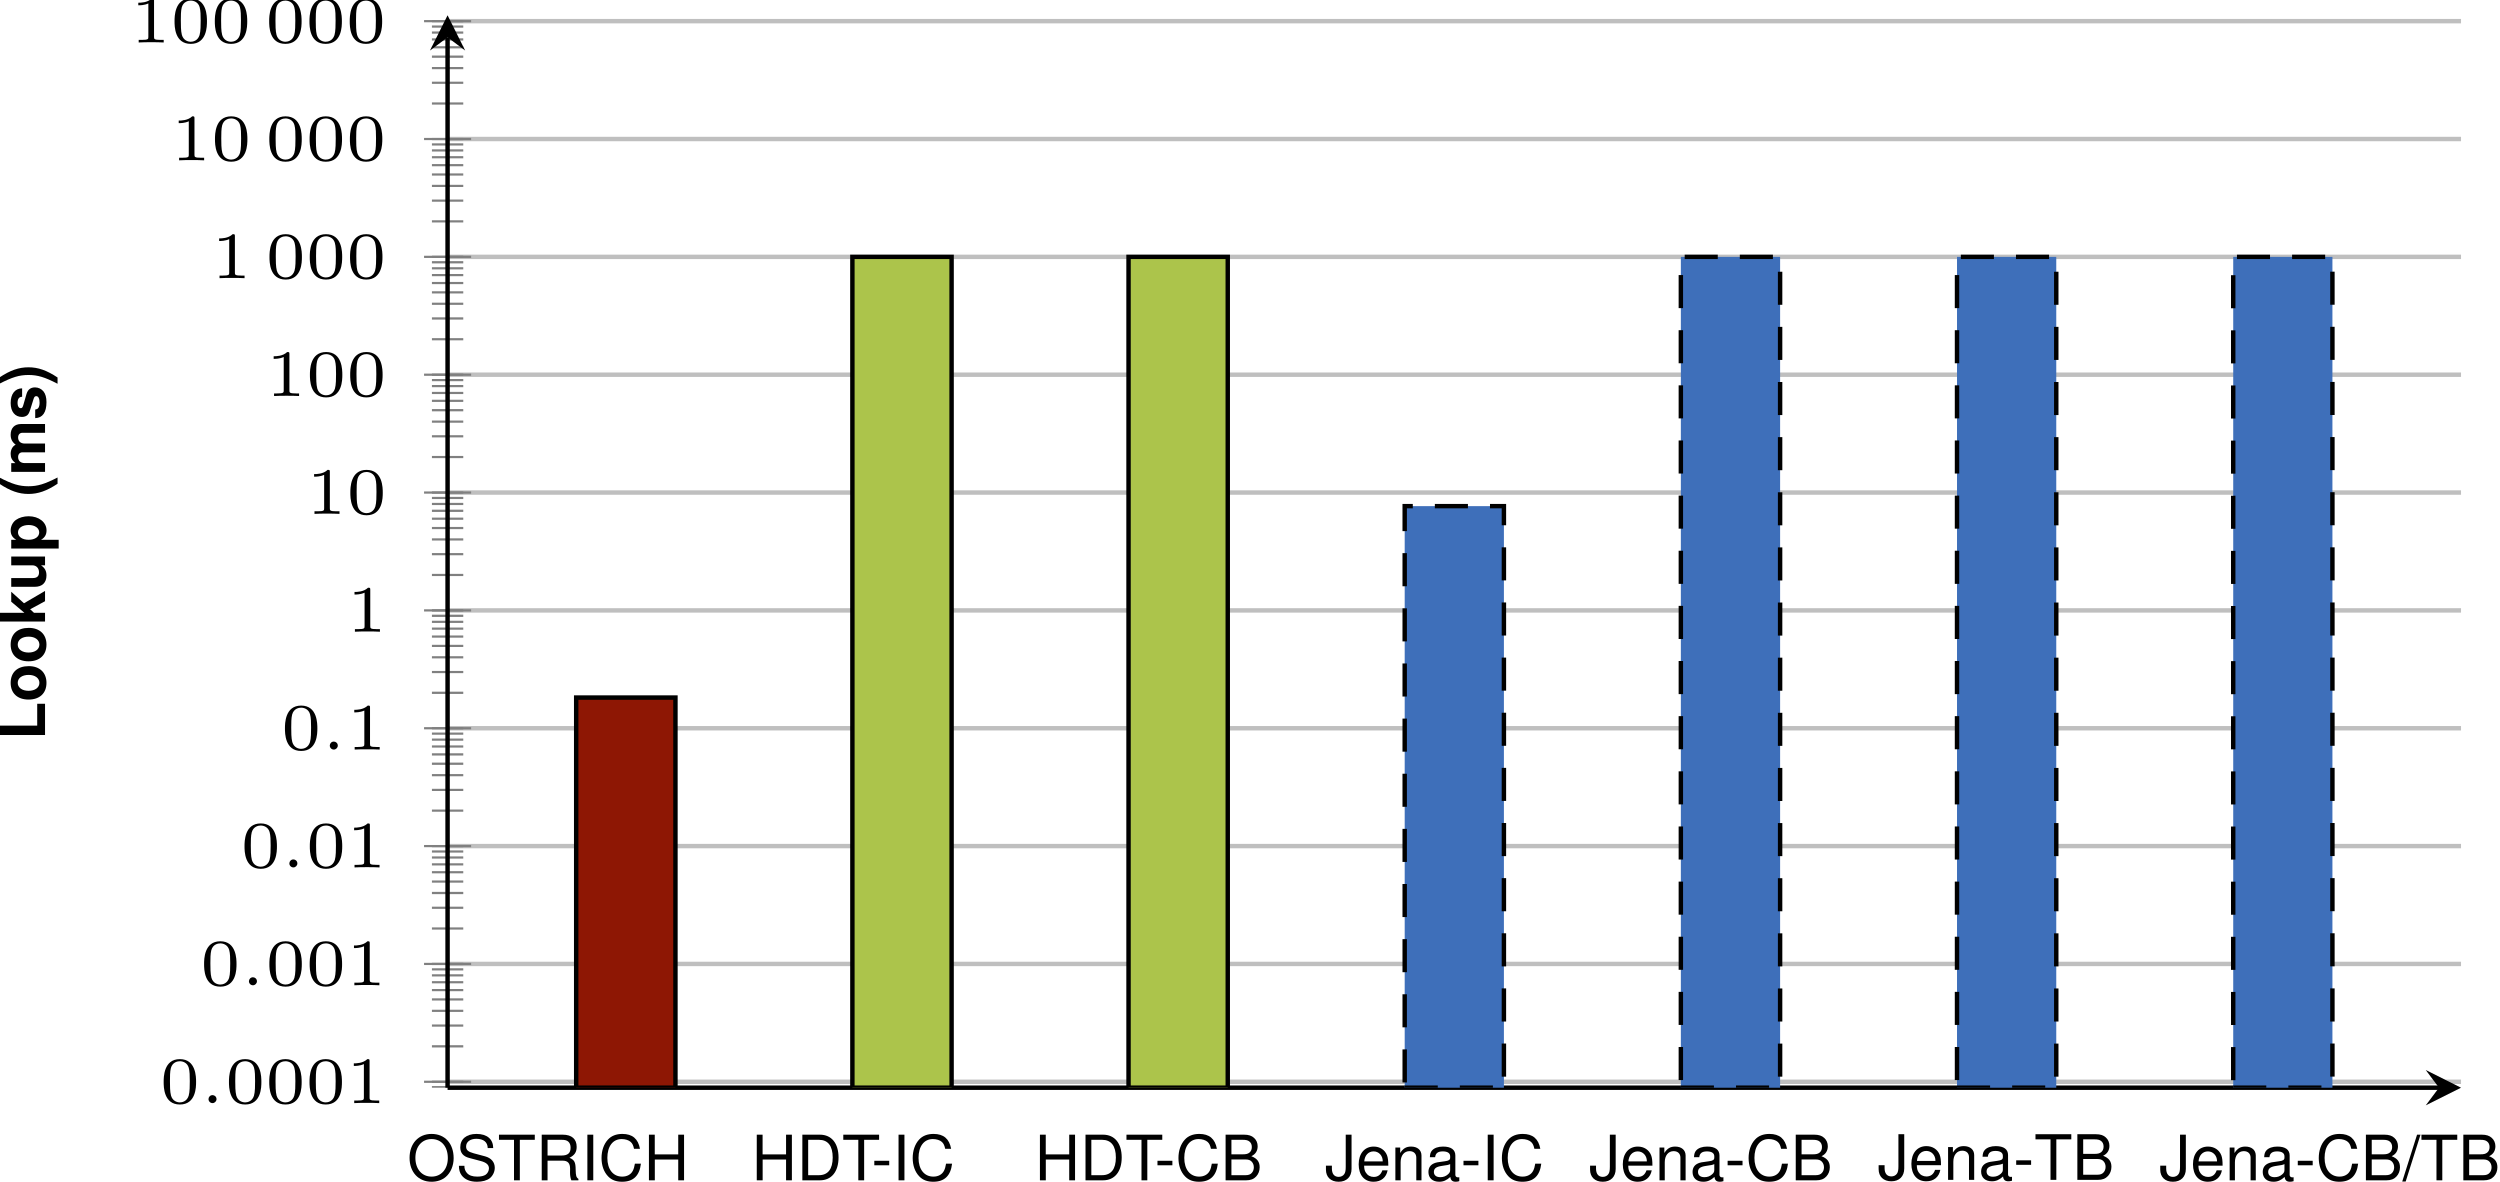
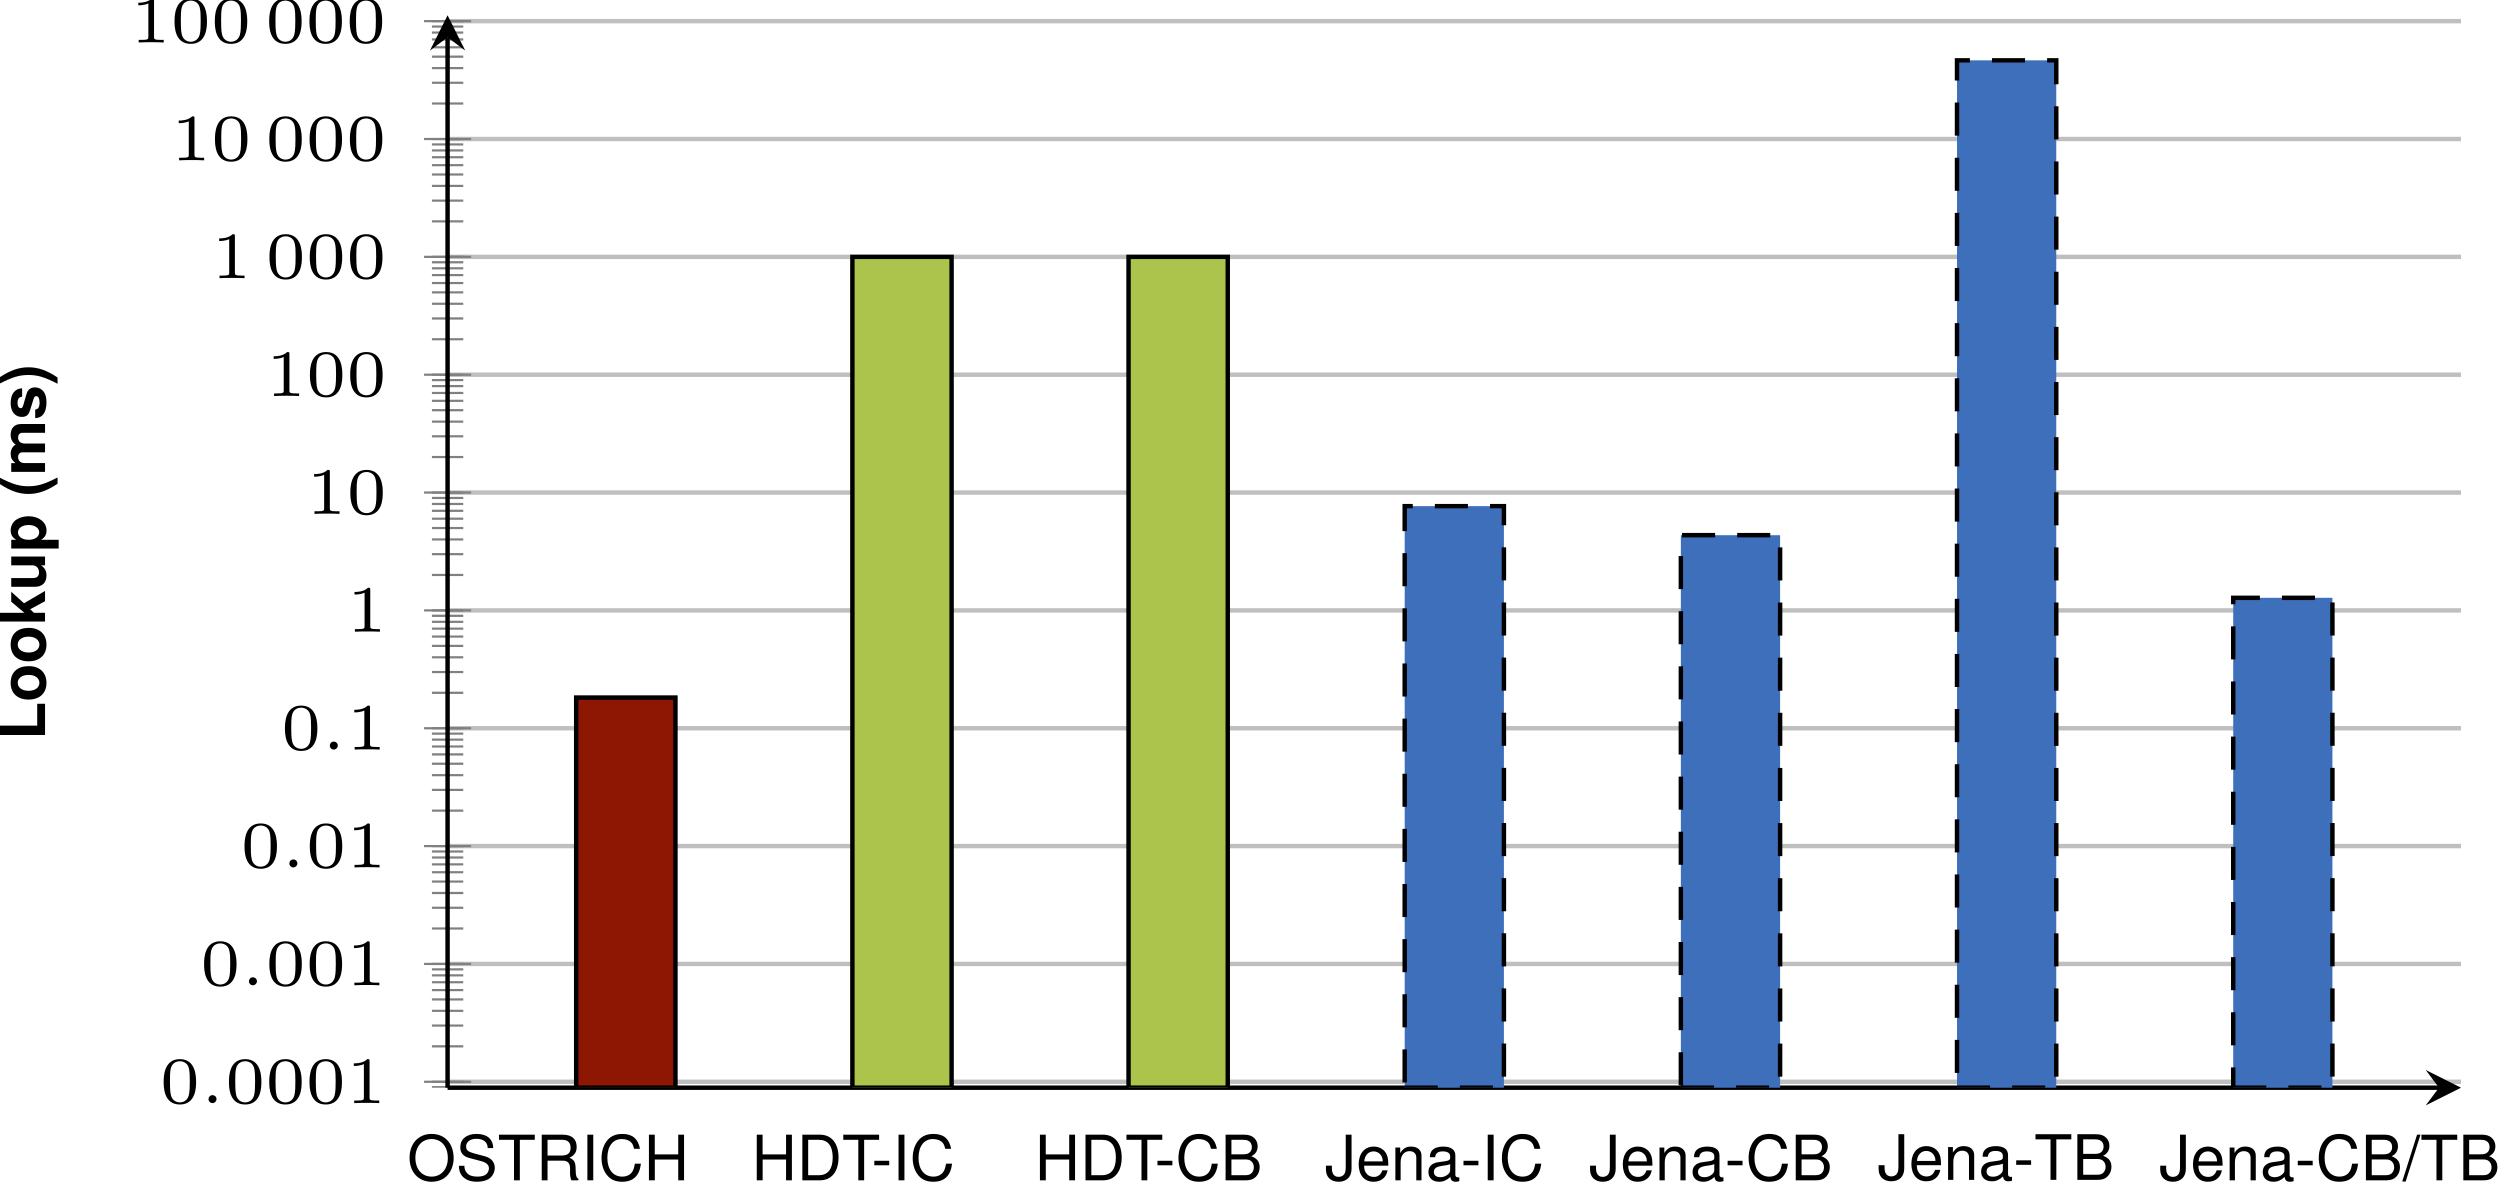
<svg xmlns="http://www.w3.org/2000/svg" xmlns:xlink="http://www.w3.org/1999/xlink" height="106.752pt" version="1.1" viewBox="2.863 -12.139 225.896 106.752" width="225.896pt">
  <defs>
    <clipPath id="clip1">
      <path d="M-98.43 86.144V-10.758H366.977V86.144" />
    </clipPath>
    <clipPath id="clip3">
      <path d="M-98.43 86.144V-10.758H366.977V86.144" />
    </clipPath>
    <clipPath id="clip4">
      <path d="M43.305 86.144H225.238V-10.758H43.305Z" />
    </clipPath>
    <path d="M1.148 -4.124C0.498 -3.146 0.226 -2.365 0.226 -1.499C0.226 -0.628 0.498 0.153 1.148 1.131H1.714C1.115 -0.034 0.922 -0.668 0.922 -1.499C0.922 -2.325 1.115 -2.97 1.714 -4.124H1.148Z" id="g1-40" />
    <path d="M0.69 1.131C1.341 0.153 1.612 -0.628 1.612 -1.494C1.612 -2.365 1.341 -3.146 0.69 -4.124H0.124C0.724 -2.959 0.917 -2.325 0.917 -1.494C0.917 -0.668 0.724 -0.023 0.124 1.131H0.69Z" id="g1-41" />
    <path d="M1.301 -4.124H0.453V0H3.276V-0.707H1.301V-4.124Z" id="g1-76" />
    <path d="M1.126 -1.867V-4.124H0.334V0H1.126V-1.001L1.443 -1.346L2.172 0H3.1L1.986 -1.901L3.027 -3.055H2.127L1.126 -1.867Z" id="g1-107" />
    <path d="M0.339 -3.055V0H1.131V-1.833C1.131 -2.206 1.335 -2.433 1.675 -2.433C1.941 -2.433 2.105 -2.28 2.105 -2.037V0H2.897V-1.833C2.897 -2.206 3.1 -2.433 3.44 -2.433C3.706 -2.433 3.87 -2.28 3.87 -2.037V0H4.662V-2.161C4.662 -2.755 4.3 -3.106 3.689 -3.106C3.304 -3.106 3.032 -2.97 2.795 -2.653C2.648 -2.942 2.342 -3.106 1.963 -3.106C1.612 -3.106 1.386 -2.987 1.126 -2.676V-3.055H0.339Z" id="g1-109" />
    <path d="M1.703 -3.106C0.769 -3.106 0.198 -2.489 0.198 -1.488C0.198 -0.481 0.769 0.13 1.709 0.13C2.636 0.13 3.219 -0.487 3.219 -1.465C3.219 -2.501 2.659 -3.106 1.703 -3.106ZM1.709 -2.467C2.144 -2.467 2.427 -2.076 2.427 -1.477C2.427 -0.905 2.133 -0.509 1.709 -0.509C1.279 -0.509 0.99 -0.905 0.99 -1.488S1.279 -2.467 1.709 -2.467Z" id="g1-111" />
    <path d="M1.12 -3.055H0.328V1.233H1.12V-0.362C1.313 -0.023 1.584 0.136 1.969 0.136C2.704 0.136 3.247 -0.554 3.247 -1.482C3.247 -1.912 3.123 -2.342 2.919 -2.625C2.716 -2.914 2.337 -3.106 1.969 -3.106C1.584 -3.106 1.313 -2.942 1.12 -2.602V-3.055ZM1.788 -2.444C2.189 -2.444 2.455 -2.054 2.455 -1.471C2.455 -0.917 2.178 -0.526 1.788 -0.526C1.392 -0.526 1.12 -0.911 1.12 -1.482S1.392 -2.444 1.788 -2.444Z" id="g1-112" />
    <path d="M2.857 -2.071C2.846 -2.716 2.348 -3.106 1.528 -3.106C0.752 -3.106 0.272 -2.716 0.272 -2.088C0.272 -1.884 0.334 -1.709 0.441 -1.59C0.549 -1.482 0.645 -1.431 0.939 -1.335L1.884 -1.041C2.082 -0.979 2.15 -0.917 2.15 -0.792C2.15 -0.605 1.929 -0.492 1.561 -0.492C1.358 -0.492 1.194 -0.532 1.092 -0.6C1.007 -0.662 0.973 -0.724 0.939 -0.888H0.164C0.187 -0.221 0.679 0.13 1.607 0.13C2.031 0.13 2.354 0.04 2.58 -0.141S2.942 -0.605 2.942 -0.905C2.942 -1.301 2.744 -1.556 2.342 -1.675L1.341 -1.963C1.12 -2.031 1.064 -2.076 1.064 -2.201C1.064 -2.37 1.245 -2.484 1.522 -2.484C1.901 -2.484 2.088 -2.348 2.093 -2.071H2.857Z" id="g1-115" />
    <path d="M3.061 0V-3.055H2.269V-1.143C2.269 -0.781 2.014 -0.543 1.629 -0.543C1.29 -0.543 1.12 -0.724 1.12 -1.092V-3.055H0.328V-0.928C0.328 -0.255 0.702 0.13 1.352 0.13C1.765 0.13 2.042 -0.023 2.269 -0.362V0H3.061Z" id="g1-117" />
    <path d="M1.494 -0.359C1.494 -0.574 1.321 -0.723 1.136 -0.723C0.921 -0.723 0.771 -0.55 0.771 -0.365C0.771 -0.161 0.933 0 1.136 0C1.327 0 1.494 -0.167 1.494 -0.359Z" id="g2-58" />
    <path d="M3.288 -1.907C3.288 -2.343 3.288 -3.975 1.823 -3.975S0.359 -2.343 0.359 -1.907C0.359 -1.476 0.359 0.126 1.823 0.126S3.288 -1.476 3.288 -1.907ZM1.823 -0.066C1.572 -0.066 1.166 -0.185 1.022 -0.681C0.927 -1.028 0.927 -1.614 0.927 -1.985C0.927 -2.385 0.927 -2.845 1.01 -3.168C1.16 -3.706 1.614 -3.784 1.823 -3.784C2.098 -3.784 2.493 -3.652 2.624 -3.198C2.714 -2.881 2.72 -2.445 2.72 -1.985C2.72 -1.602 2.72 -0.998 2.618 -0.664C2.451 -0.143 2.02 -0.066 1.823 -0.066Z" id="g3-48" />
    <path d="M2.146 -3.796C2.146 -3.975 2.122 -3.975 1.943 -3.975C1.548 -3.593 0.938 -3.593 0.723 -3.593V-3.359C0.879 -3.359 1.273 -3.359 1.632 -3.527V-0.508C1.632 -0.311 1.632 -0.233 1.016 -0.233H0.759V0C1.088 -0.024 1.554 -0.024 1.889 -0.024S2.69 -0.024 3.019 0V-0.233H2.762C2.146 -0.233 2.146 -0.311 2.146 -0.508V-3.796Z" id="g3-49" />
    <path d="M1.607 -1.765H0.26V-1.358H1.607V-1.765Z" id="g5-45" />
    <path d="M1.296 -4.124L-0.045 0.113H0.266L1.607 -4.124H1.296Z" id="g5-47" />
    <path d="M0.447 0H2.308C2.699 0 2.987 -0.107 3.208 -0.345C3.411 -0.56 3.525 -0.854 3.525 -1.177C3.525 -1.675 3.298 -1.974 2.772 -2.178C3.146 -2.354 3.344 -2.659 3.344 -3.078C3.344 -3.378 3.23 -3.643 3.015 -3.836C2.8 -4.034 2.518 -4.124 2.122 -4.124H0.447V0ZM0.973 -2.348V-3.66H1.991C2.286 -3.66 2.45 -3.621 2.591 -3.513C2.738 -3.4 2.817 -3.23 2.817 -3.004C2.817 -2.783 2.738 -2.608 2.591 -2.495C2.45 -2.387 2.286 -2.348 1.991 -2.348H0.973ZM0.973 -0.464V-1.884H2.257C2.512 -1.884 2.682 -1.822 2.806 -1.686C2.931 -1.556 2.998 -1.375 2.998 -1.171C2.998 -0.973 2.931 -0.792 2.806 -0.662C2.682 -0.526 2.512 -0.464 2.257 -0.464H0.973Z" id="g5-66" />
    <path d="M3.745 -2.846C3.581 -3.751 3.061 -4.192 2.155 -4.192C1.601 -4.192 1.154 -4.017 0.849 -3.677C0.475 -3.27 0.272 -2.682 0.272 -2.014C0.272 -1.335 0.481 -0.752 0.871 -0.351C1.188 -0.023 1.595 0.13 2.133 0.13C3.14 0.13 3.706 -0.413 3.83 -1.505H3.287C3.242 -1.222 3.185 -1.03 3.1 -0.866C2.931 -0.526 2.58 -0.334 2.139 -0.334C1.318 -0.334 0.798 -0.99 0.798 -2.02C0.798 -3.078 1.296 -3.728 2.093 -3.728C2.427 -3.728 2.738 -3.626 2.908 -3.468C3.061 -3.327 3.146 -3.151 3.208 -2.846H3.745Z" id="g5-67" />
    <path d="M0.504 0H2.093C3.134 0 3.774 -0.781 3.774 -2.065C3.774 -3.344 3.14 -4.124 2.093 -4.124H0.504V0ZM1.03 -0.464V-3.66H2.003C2.817 -3.66 3.247 -3.112 3.247 -2.059C3.247 -1.018 2.817 -0.464 2.003 -0.464H1.03Z" id="g5-68" />
    <path d="M3.117 -1.878V0H3.643V-4.124H3.117V-2.342H0.996V-4.124H0.47V0H1.001V-1.878H3.117Z" id="g5-72" />
    <path d="M1.098 -4.124H0.566V0H1.098V-4.124Z" id="g5-73" />
    <path d="M1.884 -4.124V-1.222C1.884 -0.894 1.85 -0.707 1.754 -0.566C1.652 -0.407 1.46 -0.311 1.25 -0.311C0.854 -0.311 0.634 -0.577 0.634 -1.058V-1.324H0.096V-0.962C0.096 -0.294 0.537 0.13 1.245 0.13C1.963 0.13 2.41 -0.317 2.41 -1.03V-4.124H1.884Z" id="g5-74" />
    <path d="M2.201 -4.192C1.018 -4.192 0.215 -3.321 0.215 -2.031S1.018 0.13 2.206 0.13C2.704 0.13 3.151 -0.023 3.485 -0.306C3.932 -0.685 4.198 -1.324 4.198 -1.997C4.198 -3.327 3.411 -4.192 2.201 -4.192ZM2.201 -3.728C3.095 -3.728 3.672 -3.049 3.672 -2.008C3.672 -1.013 3.078 -0.334 2.206 -0.334C1.33 -0.334 0.741 -1.013 0.741 -2.031S1.33 -3.728 2.201 -3.728Z" id="g5-79" />
    <path d="M1.052 -1.776H2.41C2.88 -1.776 3.089 -1.55 3.089 -1.041L3.083 -0.673C3.083 -0.419 3.129 -0.17 3.202 0H3.841V-0.13C3.643 -0.266 3.604 -0.413 3.592 -0.962C3.587 -1.641 3.479 -1.844 3.032 -2.037C3.496 -2.263 3.683 -2.552 3.683 -3.021C3.683 -3.734 3.236 -4.124 2.427 -4.124H0.526V0H1.052V-1.776ZM1.052 -2.24V-3.66H2.325C2.619 -3.66 2.789 -3.615 2.919 -3.502C3.061 -3.383 3.134 -3.196 3.134 -2.948C3.134 -2.461 2.885 -2.24 2.325 -2.24H1.052Z" id="g5-82" />
    <path d="M3.372 -2.914C3.366 -3.723 2.812 -4.192 1.861 -4.192C0.956 -4.192 0.396 -3.728 0.396 -2.981C0.396 -2.478 0.662 -2.161 1.205 -2.02L2.229 -1.748C2.75 -1.612 2.987 -1.403 2.987 -1.081C2.987 -0.86 2.868 -0.634 2.693 -0.509C2.529 -0.396 2.269 -0.334 1.935 -0.334C1.488 -0.334 1.182 -0.441 0.984 -0.679C0.832 -0.86 0.764 -1.058 0.769 -1.313H0.272C0.277 -0.933 0.351 -0.685 0.515 -0.458C0.798 -0.074 1.273 0.13 1.901 0.13C2.393 0.13 2.795 0.017 3.061 -0.187C3.338 -0.407 3.513 -0.775 3.513 -1.131C3.513 -1.641 3.196 -2.014 2.636 -2.167L1.601 -2.444C1.103 -2.58 0.922 -2.738 0.922 -3.055C0.922 -3.474 1.29 -3.751 1.844 -3.751C2.501 -3.751 2.868 -3.451 2.874 -2.914H3.372Z" id="g5-83" />
    <path d="M2.003 -3.66H3.355V-4.124H0.119V-3.66H1.477V0H2.003V-3.66Z" id="g5-84" />
    <path d="M3.027 -0.277C2.976 -0.266 2.953 -0.266 2.925 -0.266C2.761 -0.266 2.67 -0.351 2.67 -0.498V-2.24C2.67 -2.767 2.286 -3.049 1.556 -3.049C1.126 -3.049 0.769 -2.925 0.571 -2.704C0.436 -2.552 0.379 -2.382 0.368 -2.088H0.843C0.883 -2.45 1.098 -2.614 1.539 -2.614C1.963 -2.614 2.201 -2.455 2.201 -2.172V-2.048C2.201 -1.85 2.082 -1.765 1.709 -1.72C1.041 -1.635 0.939 -1.612 0.758 -1.539C0.413 -1.397 0.238 -1.131 0.238 -0.747C0.238 -0.209 0.611 0.13 1.211 0.13C1.584 0.13 1.884 0 2.218 -0.306C2.252 -0.006 2.399 0.13 2.704 0.13C2.8 0.13 2.874 0.119 3.027 0.079V-0.277ZM2.201 -0.933C2.201 -0.775 2.155 -0.679 2.014 -0.549C1.822 -0.373 1.59 -0.283 1.313 -0.283C0.945 -0.283 0.73 -0.458 0.73 -0.758C0.73 -1.069 0.939 -1.228 1.443 -1.301C1.941 -1.369 2.042 -1.392 2.201 -1.465V-0.933Z" id="g5-97" />
    <path d="M2.902 -1.324C2.902 -1.776 2.868 -2.048 2.783 -2.269C2.591 -2.755 2.139 -3.049 1.584 -3.049C0.758 -3.049 0.226 -2.416 0.226 -1.443S0.741 0.13 1.573 0.13C2.252 0.13 2.721 -0.255 2.84 -0.9H2.365C2.235 -0.509 1.969 -0.306 1.59 -0.306C1.29 -0.306 1.035 -0.441 0.877 -0.69C0.764 -0.86 0.724 -1.03 0.718 -1.324H2.902ZM0.73 -1.709C0.769 -2.257 1.103 -2.614 1.578 -2.614C2.042 -2.614 2.399 -2.229 2.399 -1.742C2.399 -1.731 2.399 -1.72 2.393 -1.709H0.73Z" id="g5-101" />
    <path d="M0.396 -2.965V0H0.871V-1.635C0.871 -2.24 1.188 -2.636 1.675 -2.636C2.048 -2.636 2.286 -2.41 2.286 -2.054V0H2.755V-2.24C2.755 -2.733 2.387 -3.049 1.816 -3.049C1.375 -3.049 1.092 -2.88 0.832 -2.467V-2.965H0.396Z" id="g5-110" />
  </defs>
  <g id="page1">
    <path clip-path="url(#clip1)" d="M43.305 85.609H225.238M43.305 74.961H225.238M43.305 64.312H225.238M43.305 53.664H225.238M43.305 43.016H225.238M43.305 32.367H225.238M43.305 21.719H225.238M43.305 11.07H225.238M43.305 0.422H225.238M43.305 -10.227H225.238" fill="none" stroke="#bfbfbf" stroke-miterlimit="10.037" stroke-width="0.4" />
    <path clip-path="url(#clip3)" d="M41.891 86.098H44.723M41.891 85.609H44.723M41.891 82.406H44.723M41.891 80.531H44.723M41.891 79.199H44.723M41.891 78.168H44.723M41.891 77.324H44.723M41.891 76.613H44.723M41.891 75.992H44.723M41.891 75.449H44.723M41.891 74.961H44.723M41.891 71.758H44.723M41.891 69.883H44.723M41.891 68.551H44.723M41.891 67.519H44.723M41.891 66.676H44.723M41.891 65.965H44.723M41.891 65.344H44.723M41.891 64.801H44.723M41.891 64.312H44.723M41.891 61.109H44.723M41.891 59.234H44.723M41.891 57.902H44.723M41.891 56.871H44.723M41.891 56.027H44.723M41.891 55.312H44.723M41.891 54.695H44.723M41.891 54.152H44.723M41.891 53.664H44.723M41.891 50.461H44.723M41.891 48.586H44.723M41.891 47.254H44.723M41.891 46.223H44.723M41.891 45.379H44.723M41.891 44.664H44.723M41.891 44.047H44.723M41.891 43.504H44.723M41.891 43.016H44.723M41.891 39.812H44.723M41.891 37.934H44.723M41.891 36.605H44.723M41.891 35.574H44.723M41.891 34.73H44.723M41.891 34.016H44.723M41.891 33.398H44.723M41.891 32.855H44.723M41.891 32.367H44.723M41.891 29.16H44.723M41.891 27.285H44.723M41.891 25.957H44.723M41.891 24.926H44.723M41.891 24.082H44.723M41.891 23.367H44.723M41.891 22.75H44.723M41.891 22.207H44.723M41.891 21.719H44.723M41.891 18.512H44.723M41.891 16.637H44.723M41.891 15.309H44.723M41.891 14.277H44.723M41.891 13.434H44.723M41.891 12.719H44.723M41.891 12.102H44.723M41.891 11.559H44.723M41.891 11.07H44.723M41.891 7.863H44.723M41.891 5.988H44.723M41.891 4.66H44.723M41.891 3.629H44.723M41.891 2.785H44.723M41.891 2.07H44.723M41.891 1.453H44.723M41.891 0.91H44.723M41.891 0.422H44.723M41.891 -2.785H44.723M41.891 -4.66H44.723M41.891 -5.988H44.723M41.891 -7.019H44.723M41.891 -7.863H44.723M41.891 -8.578H44.723M41.891 -9.195H44.723M41.891 -9.738H44.723M41.891 -10.227H44.723" fill="none" stroke="#808080" stroke-miterlimit="10.037" stroke-width="0.2" />
    <path clip-path="url(#clip3)" d="M41.18 85.609H45.434M41.18 74.961H45.434M41.18 64.312H45.434M41.18 53.664H45.434M41.18 43.016H45.434M41.18 32.367H45.434M41.18 21.719H45.434M41.18 11.07H45.434M41.18 0.422H45.434M41.18 -10.227H45.434" fill="none" stroke="#808080" stroke-miterlimit="10.037" stroke-width="0.2" />
    <path d="M43.305 86.144H223.246" fill="none" stroke="#000000" stroke-miterlimit="10.037" stroke-width="0.4" />
    <path d="M225.238 86.144L222.051 84.547L223.246 86.144L222.051 87.738" />
    <path d="M43.305 86.144V-8.766" fill="none" stroke="#000000" stroke-miterlimit="10.037" stroke-width="0.4" />
    <path d="M43.305 -10.758L41.711 -7.57L43.305 -8.766L44.898 -7.57" />
    <g transform="matrix(1 0 0 1 -90.6765 58.295)">
      <use x="107.969" xlink:href="#g3-48" y="29.242" />
      <use x="111.609" xlink:href="#g2-58" y="29.242" />
      <use x="113.869" xlink:href="#g3-48" y="29.242" />
      <use x="117.509" xlink:href="#g3-48" y="29.242" />
      <use x="121.148" xlink:href="#g3-48" y="29.242" />
      <use x="124.787" xlink:href="#g3-49" y="29.242" />
    </g>
    <g transform="matrix(1 0 0 1 -87.0235 47.6463)">
      <use x="107.969" xlink:href="#g3-48" y="29.242" />
      <use x="111.609" xlink:href="#g2-58" y="29.242" />
      <use x="113.869" xlink:href="#g3-48" y="29.242" />
      <use x="117.509" xlink:href="#g3-48" y="29.242" />
      <use x="121.148" xlink:href="#g3-49" y="29.242" />
    </g>
    <g transform="matrix(1 0 0 1 -83.3706 36.9977)">
      <use x="107.969" xlink:href="#g3-48" y="29.242" />
      <use x="111.609" xlink:href="#g2-58" y="29.242" />
      <use x="113.869" xlink:href="#g3-48" y="29.242" />
      <use x="117.509" xlink:href="#g3-49" y="29.242" />
    </g>
    <g transform="matrix(1 0 0 1 -79.7176 26.349)">
      <use x="107.969" xlink:href="#g3-48" y="29.242" />
      <use x="111.609" xlink:href="#g2-58" y="29.242" />
      <use x="113.869" xlink:href="#g3-49" y="29.242" />
    </g>
    <g transform="matrix(1 0 0 1 -73.7954 15.7004)">
      <use x="107.969" xlink:href="#g3-49" y="29.242" />
    </g>
    <g transform="matrix(1 0 0 1 -77.4484 5.0518)">
      <use x="107.969" xlink:href="#g3-49" y="29.242" />
      <use x="111.609" xlink:href="#g3-48" y="29.242" />
    </g>
    <g transform="matrix(1 0 0 1 -81.1013 -5.5969)">
      <use x="107.969" xlink:href="#g3-49" y="29.242" />
      <use x="111.609" xlink:href="#g3-48" y="29.242" />
      <use x="115.248" xlink:href="#g3-48" y="29.242" />
    </g>
    <g transform="matrix(1 0 0 1 -86.0273 -16.2455)">
      <use x="107.969" xlink:href="#g3-49" y="29.242" />
      <use x="112.882" xlink:href="#g3-48" y="29.242" />
      <use x="116.521" xlink:href="#g3-48" y="29.242" />
      <use x="120.16" xlink:href="#g3-48" y="29.242" />
    </g>
    <g transform="matrix(1 0 0 1 -89.6802 -26.8941)">
      <use x="107.969" xlink:href="#g3-49" y="29.242" />
      <use x="111.609" xlink:href="#g3-48" y="29.242" />
      <use x="116.521" xlink:href="#g3-48" y="29.242" />
      <use x="120.16" xlink:href="#g3-48" y="29.242" />
      <use x="123.8" xlink:href="#g3-48" y="29.242" />
    </g>
    <g transform="matrix(1 0 0 1 -93.3332 -37.5428)">
      <use x="107.969" xlink:href="#g3-49" y="29.242" />
      <use x="111.609" xlink:href="#g3-48" y="29.242" />
      <use x="115.248" xlink:href="#g3-48" y="29.242" />
      <use x="120.16" xlink:href="#g3-48" y="29.242" />
      <use x="123.8" xlink:href="#g3-48" y="29.242" />
      <use x="127.439" xlink:href="#g3-48" y="29.242" />
    </g>
    <path clip-path="url(#clip4)" d="M54.926 86.144H63.895V50.891H54.926Z" fill="#8e1704" />
    <path clip-path="url(#clip4)" d="M54.926 86.144H63.895V50.891H54.926Z" fill="none" stroke="#000000" stroke-miterlimit="10.037" stroke-width="0.4" />
    <path clip-path="url(#clip4)" d="M79.883 86.144H88.848V11.07H79.883Z" fill="#acc44b" />
    <path clip-path="url(#clip4)" d="M79.883 86.144H88.848V11.07H79.883Z" fill="none" stroke="#000000" stroke-miterlimit="10.037" stroke-width="0.4" />
    <path clip-path="url(#clip4)" d="M104.836 86.144H113.801V11.07H104.836Z" fill="#acc44b" />
    <path clip-path="url(#clip4)" d="M104.836 86.144H113.801V11.07H104.836Z" fill="none" stroke="#000000" stroke-miterlimit="10.037" stroke-width="0.4" />
    <path clip-path="url(#clip4)" d="M129.789 86.144H138.754V33.594H129.789Z" fill="#3e6fba" />
    <path clip-path="url(#clip4)" d="M129.789 86.144H138.754V33.594H129.789Z" fill="none" stroke="#000000" stroke-dasharray="2.989,1.993" stroke-miterlimit="10.037" stroke-width="0.4" />
-     <path clip-path="url(#clip4)" d="M154.742 86.144H163.711V11.07H154.742Z" fill="#3e6fba" />
-     <path clip-path="url(#clip4)" d="M154.742 86.144H163.711V11.07H154.742Z" fill="none" stroke="#000000" stroke-dasharray="2.989,1.993" stroke-miterlimit="10.037" stroke-width="0.4" />
-     <path clip-path="url(#clip4)" d="M179.695 86.144H188.664V11.07H179.695Z" fill="#3e6fba" />
-     <path clip-path="url(#clip4)" d="M179.695 86.144H188.664V11.07H179.695Z" fill="none" stroke="#000000" stroke-dasharray="2.989,1.993" stroke-miterlimit="10.037" stroke-width="0.4" />
-     <path clip-path="url(#clip4)" d="M204.653 86.144H213.617V11.07H204.653Z" fill="#3e6fba" />
-     <path clip-path="url(#clip4)" d="M204.653 86.144H213.617V11.07H204.653Z" fill="none" stroke="#000000" stroke-dasharray="2.989,1.993" stroke-miterlimit="10.037" stroke-width="0.4" />
+     <path clip-path="url(#clip4)" d="M154.742 86.144H163.711V36.219H154.742Z" fill="#3e6fba" />
+     <path clip-path="url(#clip4)" d="M154.742 86.144H163.711V36.219H154.742Z" fill="none" stroke="#000000" stroke-dasharray="2.989,1.993" stroke-miterlimit="10.037" stroke-width="0.4" />
+     <path clip-path="url(#clip4)" d="M179.695 86.144H188.664V-6.688H179.695Z" fill="#3e6fba" />
+     <path clip-path="url(#clip4)" d="M179.695 86.144H188.664V-6.688H179.695Z" fill="none" stroke="#000000" stroke-dasharray="2.989,1.993" stroke-miterlimit="10.037" stroke-width="0.4" />
+     <path clip-path="url(#clip4)" d="M204.653 86.144H213.617V41.879H204.653Z" fill="#3e6fba" />
+     <path clip-path="url(#clip4)" d="M204.653 86.144H213.617V41.879H204.653Z" fill="none" stroke="#000000" stroke-dasharray="2.989,1.993" stroke-miterlimit="10.037" stroke-width="0.4" />
    <g transform="matrix(0 -1 1 0 -22.3097 162.697)">
      <use x="107.969" xlink:href="#g1-76" y="29.242" />
      <use x="111.426" xlink:href="#g1-111" y="29.242" />
      <use x="114.883" xlink:href="#g1-111" y="29.242" />
      <use x="118.34" xlink:href="#g1-107" y="29.242" />
      <use x="121.485" xlink:href="#g1-117" y="29.242" />
      <use x="124.942" xlink:href="#g1-112" y="29.242" />
      <use x="129.977" xlink:href="#g1-40" y="29.242" />
      <use x="131.861" xlink:href="#g1-109" y="29.242" />
      <use x="136.89" xlink:href="#g1-115" y="29.242" />
      <use x="140.036" xlink:href="#g1-41" y="29.242" />
    </g>
    <g transform="matrix(1 0 0 1 -83.0833 65.2704)">
      <use x="122.739" xlink:href="#g5-79" y="29.242" />
      <use x="127.14" xlink:href="#g5-83" y="29.242" />
      <use x="130.914" xlink:href="#g5-84" y="29.242" />
      <use x="134.37" xlink:href="#g5-82" y="29.242" />
      <use x="138.455" xlink:href="#g5-73" y="29.242" />
      <use x="140.028" xlink:href="#g5-67" y="29.242" />
      <use x="144.113" xlink:href="#g5-72" y="29.242" />
    </g>
    <g transform="matrix(1 0 0 1 -80.3178 65.2704)">
      <use x="151.091" xlink:href="#g5-72" y="29.242" />
      <use x="155.176" xlink:href="#g5-68" y="29.242" />
      <use x="159.26" xlink:href="#g5-84" y="29.242" />
      <use x="161.922" xlink:href="#g5-45" y="29.242" />
      <use x="163.806" xlink:href="#g5-73" y="29.242" />
      <use x="165.379" xlink:href="#g5-67" y="29.242" />
    </g>
    <g transform="matrix(1 0 0 1 -82.2117 65.2704)">
      <use x="178.571" xlink:href="#g5-72" y="29.242" />
      <use x="182.656" xlink:href="#g5-68" y="29.242" />
      <use x="186.741" xlink:href="#g5-84" y="29.242" />
      <use x="189.402" xlink:href="#g5-45" y="29.242" />
      <use x="191.286" xlink:href="#g5-67" y="29.242" />
      <use x="195.371" xlink:href="#g5-66" y="29.242" />
    </g>
    <g transform="matrix(1 0 0 1 -81.036 65.2704)">
      <use x="203.613" xlink:href="#g5-74" y="29.242" />
      <use x="206.441" xlink:href="#g5-101" y="29.242" />
      <use x="209.587" xlink:href="#g5-110" y="29.242" />
      <use x="212.732" xlink:href="#g5-97" y="29.242" />
      <use x="215.878" xlink:href="#g5-45" y="29.242" />
      <use x="217.762" xlink:href="#g5-73" y="29.242" />
      <use x="219.335" xlink:href="#g5-67" y="29.242" />
    </g>
    <g transform="matrix(1 0 0 1 -81.351 65.2704)">
      <use x="227.794" xlink:href="#g5-74" y="29.242" />
      <use x="230.622" xlink:href="#g5-101" y="29.242" />
      <use x="233.768" xlink:href="#g5-110" y="29.242" />
      <use x="236.913" xlink:href="#g5-97" y="29.242" />
      <use x="240.059" xlink:href="#g5-45" y="29.242" />
      <use x="241.943" xlink:href="#g5-67" y="29.242" />
      <use x="246.028" xlink:href="#g5-66" y="29.242" />
    </g>
    <g transform="matrix(1 0 0 1 -81.036 65.2292)">
      <use x="253.553" xlink:href="#g5-74" y="29.242" />
      <use x="256.382" xlink:href="#g5-101" y="29.242" />
      <use x="259.528" xlink:href="#g5-110" y="29.242" />
      <use x="262.673" xlink:href="#g5-97" y="29.242" />
      <use x="265.819" xlink:href="#g5-45" y="29.242" />
      <use x="267.703" xlink:href="#g5-84" y="29.242" />
      <use x="271.159" xlink:href="#g5-66" y="29.242" />
    </g>
    <g transform="matrix(1 0 0 1 -85.769 65.2704)">
      <use x="283.731" xlink:href="#g5-74" y="29.242" />
      <use x="286.56" xlink:href="#g5-101" y="29.242" />
      <use x="289.705" xlink:href="#g5-110" y="29.242" />
      <use x="292.851" xlink:href="#g5-97" y="29.242" />
      <use x="295.996" xlink:href="#g5-45" y="29.242" />
      <use x="297.88" xlink:href="#g5-67" y="29.242" />
      <use x="301.965" xlink:href="#g5-66" y="29.242" />
      <use x="305.738" xlink:href="#g5-47" y="29.242" />
      <use x="307.311" xlink:href="#g5-84" y="29.242" />
      <use x="310.768" xlink:href="#g5-66" y="29.242" />
    </g>
  </g>
</svg>
